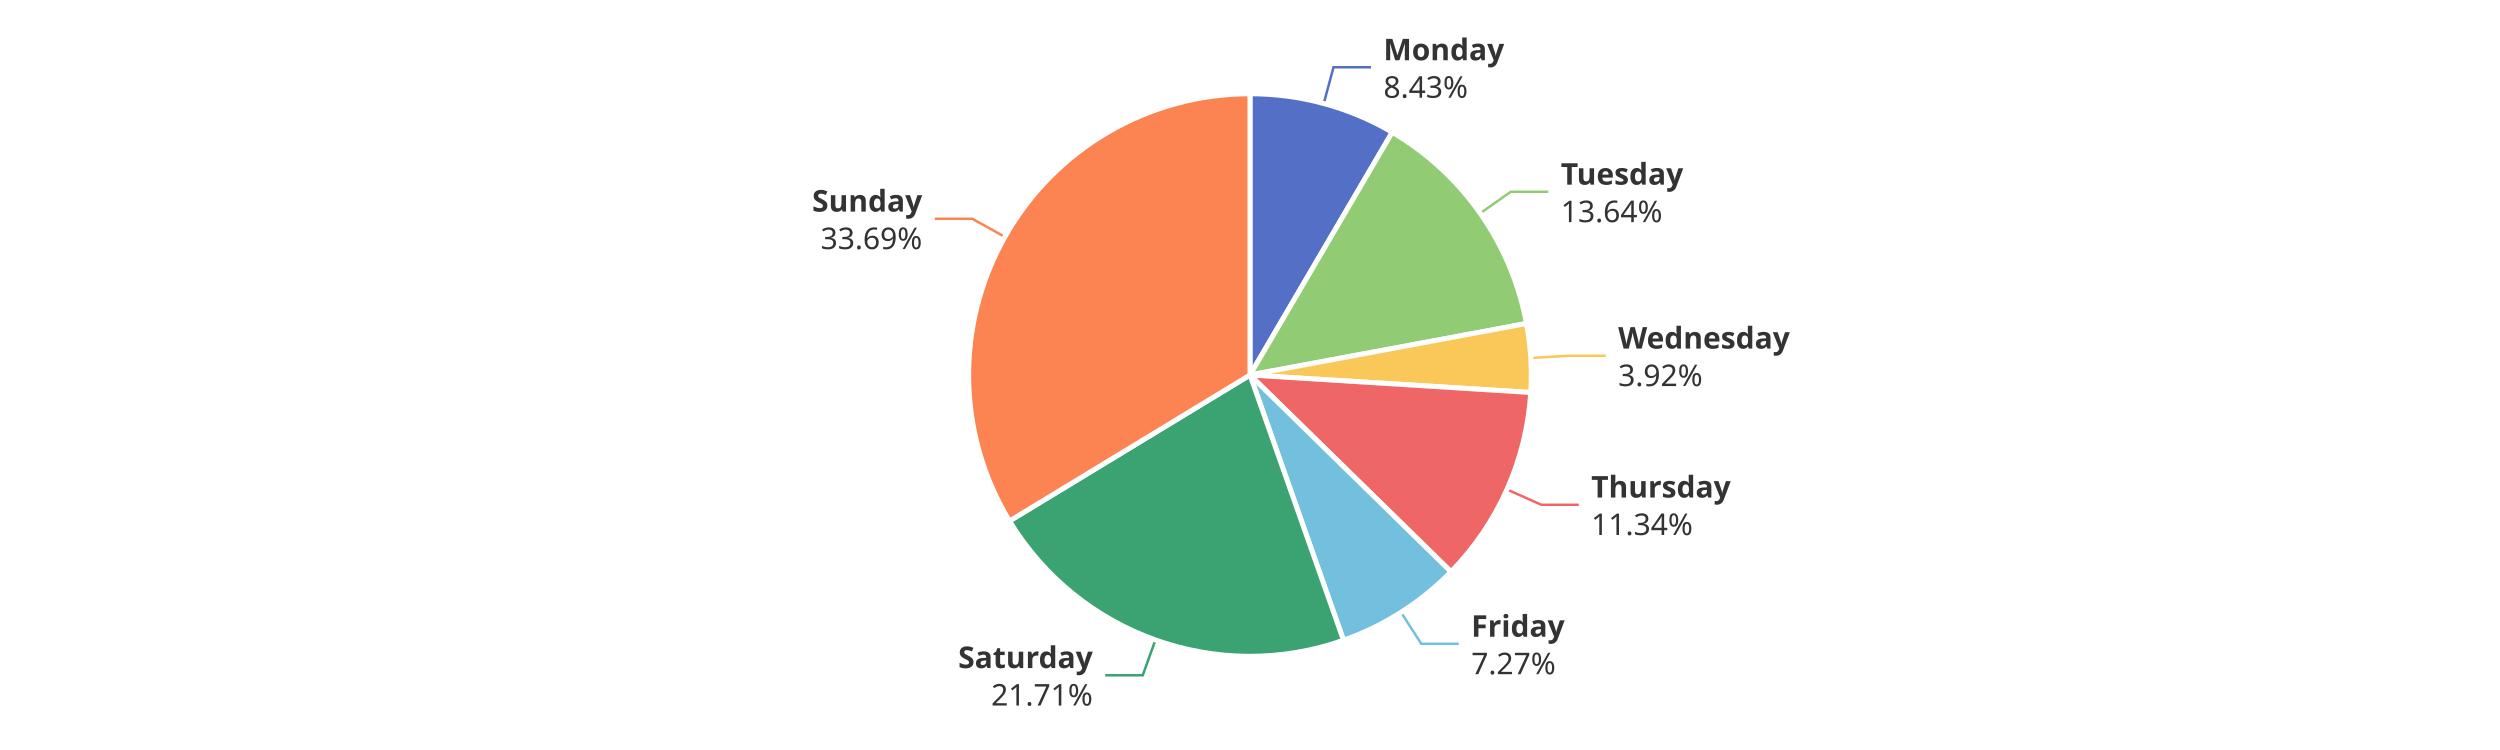
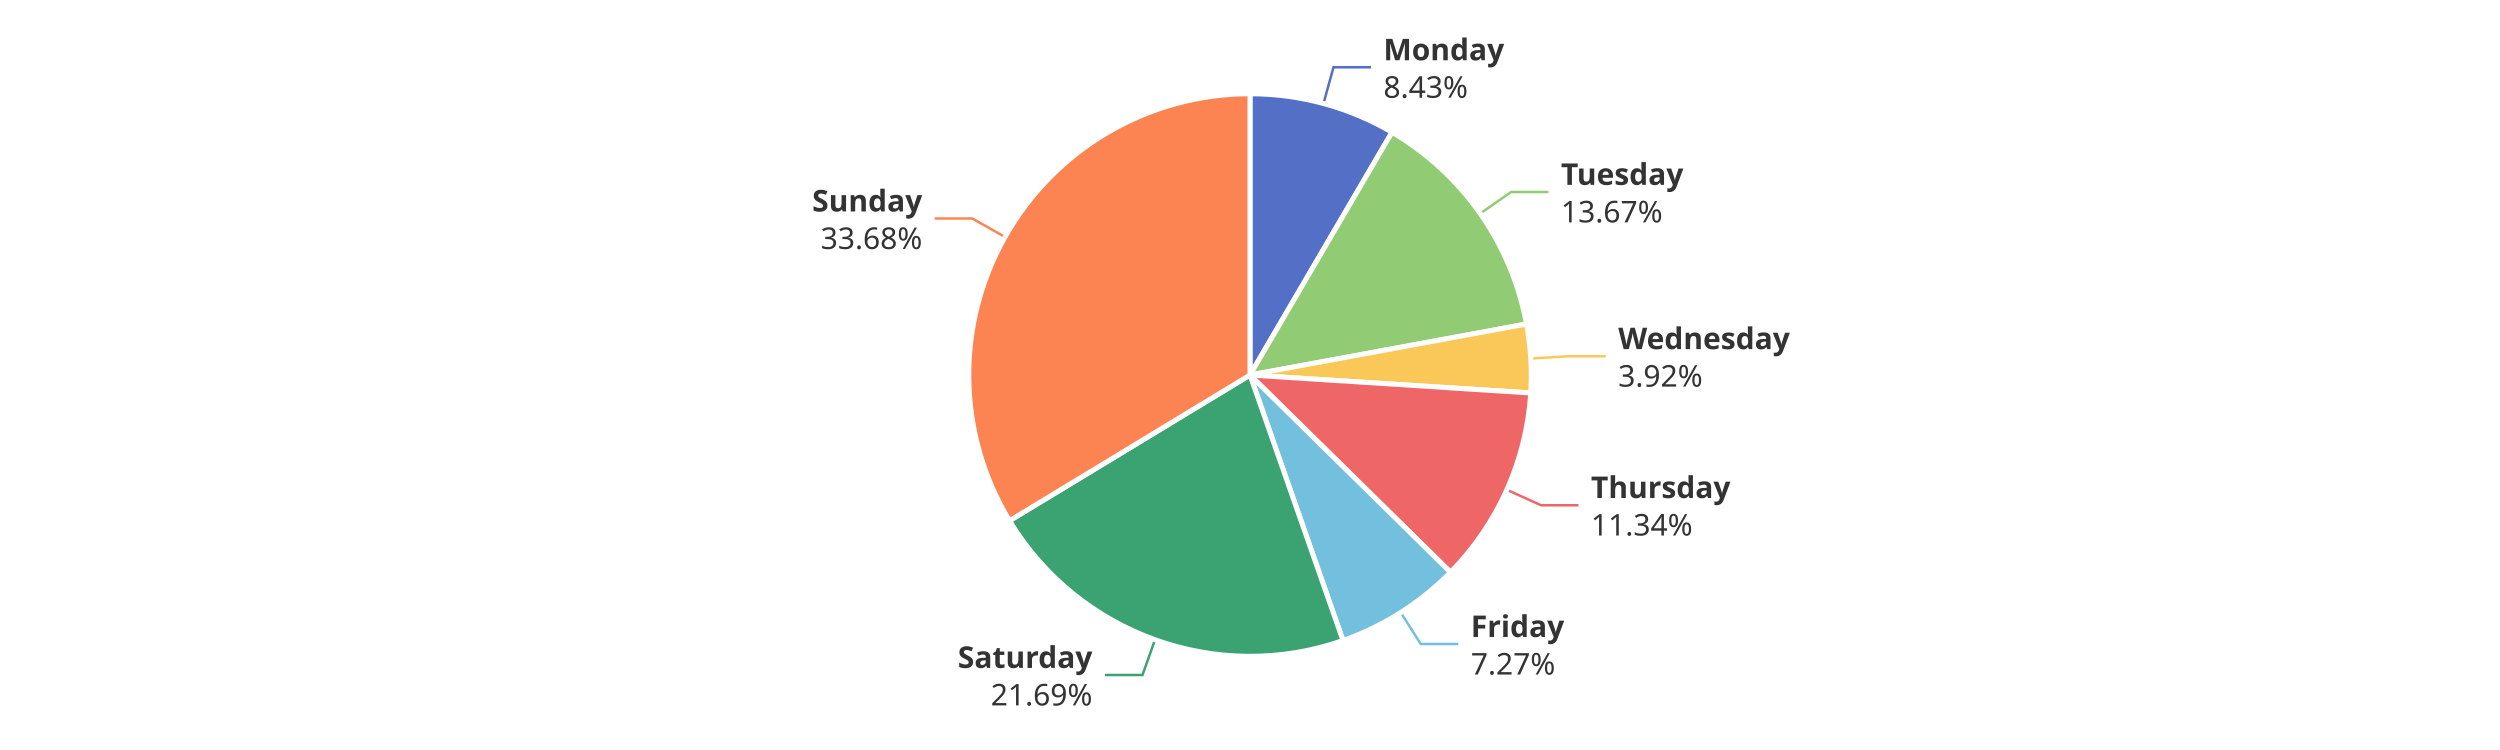
<svg xmlns="http://www.w3.org/2000/svg" width="1000" height="300" version="1.1" baseProfile="full" viewBox="0 0 1000 300">
  <rect width="1000" height="300" x="0" y="0" id="0" fill="#ffffff" />
-   <polyline points="529.5 41.4 533.4 26.9 548.4 26.9" fill="none" stroke="#5470c6" />
-   <polyline points="592.1 85.3 604.3 76.7 619.3 76.7" fill="none" stroke="#91cc75" />
-   <polyline points="612.3 143.2 627.3 142.3 642.3 142.3" fill="none" stroke="#fac858" />
-   <polyline points="602.8 195.8 616.5 201.9 631.5 201.9" fill="none" stroke="#ee6666" />
-   <polyline points="560.4 244.9 568.5 257.5 583.5 257.5" fill="none" stroke="#73c0de" />
-   <polyline points="462.2 255.9 457.1 270.1 442.1 270.1" fill="none" stroke="#3ba272" />
-   <polyline points="402 94.8 388.9 87.5 373.9 87.5" fill="none" stroke="#fc8452" />
-   <path d="M500 37.5A112.5 112.5 0 0 1 556.9 52.9L500 150Z" fill="#5470c6" stroke="#fff" stroke-width="2" stroke-linejoin="round" />
-   <path d="M556.9 52.9A112.5 112.5 0 0 1 610.6 129.4L500 150Z" fill="#91cc75" stroke="#fff" stroke-width="2" stroke-linejoin="round" />
-   <path d="M610.6 129.4A112.5 112.5 0 0 1 612.3 157L500 150Z" fill="#fac858" stroke="#fff" stroke-width="2" stroke-linejoin="round" />
-   <path d="M612.3 157A112.5 112.5 0 0 1 580.4 228.7L500 150Z" fill="#ee6666" stroke="#fff" stroke-width="2" stroke-linejoin="round" />
-   <path d="M580.4 228.7A112.5 112.5 0 0 1 537.4 256.1L500 150Z" fill="#73c0de" stroke="#fff" stroke-width="2" stroke-linejoin="round" />
-   <path d="M537.4 256.1A112.5 112.5 0 0 1 403.8 208.4L500 150Z" fill="#3ba272" stroke="#fff" stroke-width="2" stroke-linejoin="round" />
-   <path d="M403.8 208.4A112.5 112.5 0 0 1 500 37.5L500 150Z" fill="#fc8452" stroke="#fff" stroke-width="2" stroke-linejoin="round" />
-   <path d="M0 -15l42.8 0l0 30l-42.8 0Z" transform="translate(553.3798 26.947)" fill="none" />
-   <text dominant-baseline="central" text-anchor="start" style="font-size:12px;font-family:sans-serif;font-weight:bold;" y="-7.5" transform="translate(553.3798 26.947)" fill="#333" stroke="rgb(255,255,255)" stroke-width="2" paint-order="stroke" stroke-miterlimit="2">Monday</text>
-   <text dominant-baseline="central" text-anchor="start" style="font-size:12px;font-family:sans-serif;" y="7.5" transform="translate(553.3798 26.947)" fill="#333" stroke="rgb(255,255,255)" stroke-width="2" paint-order="stroke" stroke-miterlimit="2">8.43%</text>
-   <path d="M0 -15l46.2 0l0 30l-46.2 0Z" transform="translate(624.3281 76.7068)" fill="none" />
-   <text dominant-baseline="central" text-anchor="start" style="font-size:12px;font-family:sans-serif;font-weight:bold;" y="-7.5" transform="translate(624.3281 76.7068)" fill="#333" stroke="rgb(255,255,255)" stroke-width="2" paint-order="stroke" stroke-miterlimit="2">Tuesday</text>
-   <text dominant-baseline="central" text-anchor="start" style="font-size:12px;font-family:sans-serif;" y="7.5" transform="translate(624.3281 76.7068)" fill="#333" stroke="rgb(255,255,255)" stroke-width="2" paint-order="stroke" stroke-miterlimit="2">13.64%</text>
-   <path d="M0 -15l63.6 0l0 30l-63.6 0Z" transform="translate(647.2656 142.2725)" fill="none" />
-   <text dominant-baseline="central" text-anchor="start" style="font-size:12px;font-family:sans-serif;font-weight:bold;" y="-7.5" transform="translate(647.2656 142.2725)" fill="#333" stroke="rgb(255,255,255)" stroke-width="2" paint-order="stroke" stroke-miterlimit="2">Wednesday</text>
-   <text dominant-baseline="central" text-anchor="start" style="font-size:12px;font-family:sans-serif;" y="7.5" transform="translate(647.2656 142.2725)" fill="#333" stroke="rgb(255,255,255)" stroke-width="2" paint-order="stroke" stroke-miterlimit="2">3.92%</text>
-   <path d="M0 -15l50.2 0l0 30l-50.2 0Z" transform="translate(636.4781 201.8565)" fill="none" />
-   <text dominant-baseline="central" text-anchor="start" style="font-size:12px;font-family:sans-serif;font-weight:bold;" y="-7.5" transform="translate(636.4781 201.8565)" fill="#333" stroke="rgb(255,255,255)" stroke-width="2" paint-order="stroke" stroke-miterlimit="2">Thursday</text>
-   <text dominant-baseline="central" text-anchor="start" style="font-size:12px;font-family:sans-serif;" y="7.5" transform="translate(636.4781 201.8565)" fill="#333" stroke="rgb(255,255,255)" stroke-width="2" paint-order="stroke" stroke-miterlimit="2">11.34%</text>
-   <path d="M0 -15l34.2 0l0 30l-34.2 0Z" transform="translate(588.4991 257.5366)" fill="none" />
-   <text dominant-baseline="central" text-anchor="start" style="font-size:12px;font-family:sans-serif;font-weight:bold;" y="-7.5" transform="translate(588.4991 257.5366)" fill="#333" stroke="rgb(255,255,255)" stroke-width="2" paint-order="stroke" stroke-miterlimit="2">Friday</text>
-   <text dominant-baseline="central" text-anchor="start" style="font-size:12px;font-family:sans-serif;" y="7.5" transform="translate(588.4991 257.5366)" fill="#333" stroke="rgb(255,255,255)" stroke-width="2" paint-order="stroke" stroke-miterlimit="2">7.27%</text>
-   <path d="M-48.2 -15l48.2 0l0 30l-48.2 0Z" transform="translate(437.1043 270.0675)" fill="none" />
-   <text dominant-baseline="central" text-anchor="end" style="font-size:12px;font-family:sans-serif;font-weight:bold;" y="-7.5" transform="translate(437.1043 270.0675)" fill="#333" stroke="rgb(255,255,255)" stroke-width="2" paint-order="stroke" stroke-miterlimit="2">Saturday</text>
-   <text dominant-baseline="central" text-anchor="end" style="font-size:12px;font-family:sans-serif;" y="7.5" transform="translate(437.1043 270.0675)" fill="#333" stroke="rgb(255,255,255)" stroke-width="2" paint-order="stroke" stroke-miterlimit="2">21.71%</text>
-   <path d="M-40.9 -15l40.9 0l0 30l-40.9 0Z" transform="translate(368.8808 87.4798)" fill="none" />
-   <text dominant-baseline="central" text-anchor="end" style="font-size:12px;font-family:sans-serif;font-weight:bold;" y="-7.5" transform="translate(368.8808 87.4798)" fill="#333" stroke="rgb(255,255,255)" stroke-width="2" paint-order="stroke" stroke-miterlimit="2">Sunday</text>
-   <text dominant-baseline="central" text-anchor="end" style="font-size:12px;font-family:sans-serif;" y="7.5" transform="translate(368.8808 87.4798)" fill="#333" stroke="rgb(255,255,255)" stroke-width="2" paint-order="stroke" stroke-miterlimit="2">33.69%</text>
+   <polyline points="529.4 41.4 533.4 26.9 548.4 26.9" fill="none" stroke="#5470c6" />
+   <polyline points="592.1 85.4 604.4 76.8 619.4 76.8" fill="none" stroke="#91cc75" />
+   <polyline points="612.3 143.4 627.3 142.5 642.3 142.5" fill="none" stroke="#fac858" />
+   <polyline points="602.7 195.9 616.4 202.1 631.4 202.1" fill="none" stroke="#ee6666" />
+   <polyline points="560.3 245 568.3 257.6 583.3 257.6" fill="none" stroke="#73c0de" />
+   <polyline points="462 255.9 457 270 442 270" fill="none" stroke="#3ba272" />
+   <polyline points="402 94.8 388.9 87.4 373.9 87.4" fill="none" stroke="#fc8452" />
+   <path d="M500 37.5A112.5 112.5 0 0 1 556.8 52.9L500 150Z" fill="#5470c6" stroke="#fff" stroke-width="2" stroke-linejoin="round" />
+   <path d="M556.8 52.9A112.5 112.5 0 0 1 610.6 129.6L500 150Z" fill="#91cc75" stroke="#fff" stroke-width="2" stroke-linejoin="round" />
+   <path d="M610.6 129.6A112.5 112.5 0 0 1 612.3 157.2L500 150Z" fill="#fac858" stroke="#fff" stroke-width="2" stroke-linejoin="round" />
+   <path d="M612.3 157.2A112.5 112.5 0 0 1 580.2 228.9L500 150Z" fill="#ee6666" stroke="#fff" stroke-width="2" stroke-linejoin="round" />
+   <path d="M580.2 228.9A112.5 112.5 0 0 1 537.2 256.2L500 150Z" fill="#73c0de" stroke="#fff" stroke-width="2" stroke-linejoin="round" />
+   <path d="M537.2 256.2A112.5 112.5 0 0 1 403.8 208.3L500 150Z" fill="#3ba272" stroke="#fff" stroke-width="2" stroke-linejoin="round" />
+   <path d="M403.8 208.3A112.5 112.5 0 0 1 500 37.5L500 150Z" fill="#fc8452" stroke="#fff" stroke-width="2" stroke-linejoin="round" />
+   <path d="M0 -15l42.8 0l0 30l-42.8 0Z" transform="translate(553.3765 26.9461)" fill="none" />
+   <text dominant-baseline="central" text-anchor="start" style="font-size:12px;font-family:sans-serif;font-weight:bold;" y="-7.5" transform="translate(553.3765 26.9461)" fill="#333" stroke="rgb(255,255,255)" stroke-width="2" paint-order="stroke" stroke-miterlimit="2">Monday</text>
+   <text dominant-baseline="central" text-anchor="start" style="font-size:12px;font-family:sans-serif;" y="7.5" transform="translate(553.3765 26.9461)" fill="#333" stroke="rgb(255,255,255)" stroke-width="2" paint-order="stroke" stroke-miterlimit="2">8.43%</text>
+   <path d="M0 -15l46.2 0l0 30l-46.2 0Z" transform="translate(624.3902 76.7952)" fill="none" />
+   <text dominant-baseline="central" text-anchor="start" style="font-size:12px;font-family:sans-serif;font-weight:bold;" y="-7.5" transform="translate(624.3902 76.7952)" fill="#333" stroke="rgb(255,255,255)" stroke-width="2" paint-order="stroke" stroke-miterlimit="2">Tuesday</text>
+   <text dominant-baseline="central" text-anchor="start" style="font-size:12px;font-family:sans-serif;" y="7.5" transform="translate(624.3902 76.7952)" fill="#333" stroke="rgb(255,255,255)" stroke-width="2" paint-order="stroke" stroke-miterlimit="2">13.67%</text>
+   <path d="M0 -15l63.6 0l0 30l-63.6 0Z" transform="translate(647.2788 142.4932)" fill="none" />
+   <text dominant-baseline="central" text-anchor="start" style="font-size:12px;font-family:sans-serif;font-weight:bold;" y="-7.5" transform="translate(647.2788 142.4932)" fill="#333" stroke="rgb(255,255,255)" stroke-width="2" paint-order="stroke" stroke-miterlimit="2">Wednesday</text>
+   <text dominant-baseline="central" text-anchor="start" style="font-size:12px;font-family:sans-serif;" y="7.5" transform="translate(647.2788 142.4932)" fill="#333" stroke="rgb(255,255,255)" stroke-width="2" paint-order="stroke" stroke-miterlimit="2">3.92%</text>
+   <path d="M0 -15l50.2 0l0 30l-50.2 0Z" transform="translate(636.3905 202.0528)" fill="none" />
+   <text dominant-baseline="central" text-anchor="start" style="font-size:12px;font-family:sans-serif;font-weight:bold;" y="-7.5" transform="translate(636.3905 202.0528)" fill="#333" stroke="rgb(255,255,255)" stroke-width="2" paint-order="stroke" stroke-miterlimit="2">Thursday</text>
+   <text dominant-baseline="central" text-anchor="start" style="font-size:12px;font-family:sans-serif;" y="7.5" transform="translate(636.3905 202.0528)" fill="#333" stroke="rgb(255,255,255)" stroke-width="2" paint-order="stroke" stroke-miterlimit="2">11.34%</text>
+   <path d="M0 -15l34.2 0l0 30l-34.2 0Z" transform="translate(588.324 257.6479)" fill="none" />
+   <text dominant-baseline="central" text-anchor="start" style="font-size:12px;font-family:sans-serif;font-weight:bold;" y="-7.5" transform="translate(588.324 257.6479)" fill="#333" stroke="rgb(255,255,255)" stroke-width="2" paint-order="stroke" stroke-miterlimit="2">Friday</text>
+   <text dominant-baseline="central" text-anchor="start" style="font-size:12px;font-family:sans-serif;" y="7.5" transform="translate(588.324 257.6479)" fill="#333" stroke="rgb(255,255,255)" stroke-width="2" paint-order="stroke" stroke-miterlimit="2">7.27%</text>
+   <path d="M-48.2 -15l48.2 0l0 30l-48.2 0Z" transform="translate(436.9576 270.015)" fill="none" />
+   <text dominant-baseline="central" text-anchor="end" style="font-size:12px;font-family:sans-serif;font-weight:bold;" y="-7.5" transform="translate(436.9576 270.015)" fill="#333" stroke="rgb(255,255,255)" stroke-width="2" paint-order="stroke" stroke-miterlimit="2">Saturday</text>
+   <text dominant-baseline="central" text-anchor="end" style="font-size:12px;font-family:sans-serif;" y="7.5" transform="translate(436.9576 270.015)" fill="#333" stroke="rgb(255,255,255)" stroke-width="2" paint-order="stroke" stroke-miterlimit="2">21.69%</text>
+   <path d="M-40.9 -15l40.9 0l0 30l-40.9 0Z" transform="translate(368.9071 87.4332)" fill="none" />
+   <text dominant-baseline="central" text-anchor="end" style="font-size:12px;font-family:sans-serif;font-weight:bold;" y="-7.5" transform="translate(368.9071 87.4332)" fill="#333" stroke="rgb(255,255,255)" stroke-width="2" paint-order="stroke" stroke-miterlimit="2">Sunday</text>
+   <text dominant-baseline="central" text-anchor="end" style="font-size:12px;font-family:sans-serif;" y="7.5" transform="translate(368.9071 87.4332)" fill="#333" stroke="rgb(255,255,255)" stroke-width="2" paint-order="stroke" stroke-miterlimit="2">33.68%</text>
</svg>
